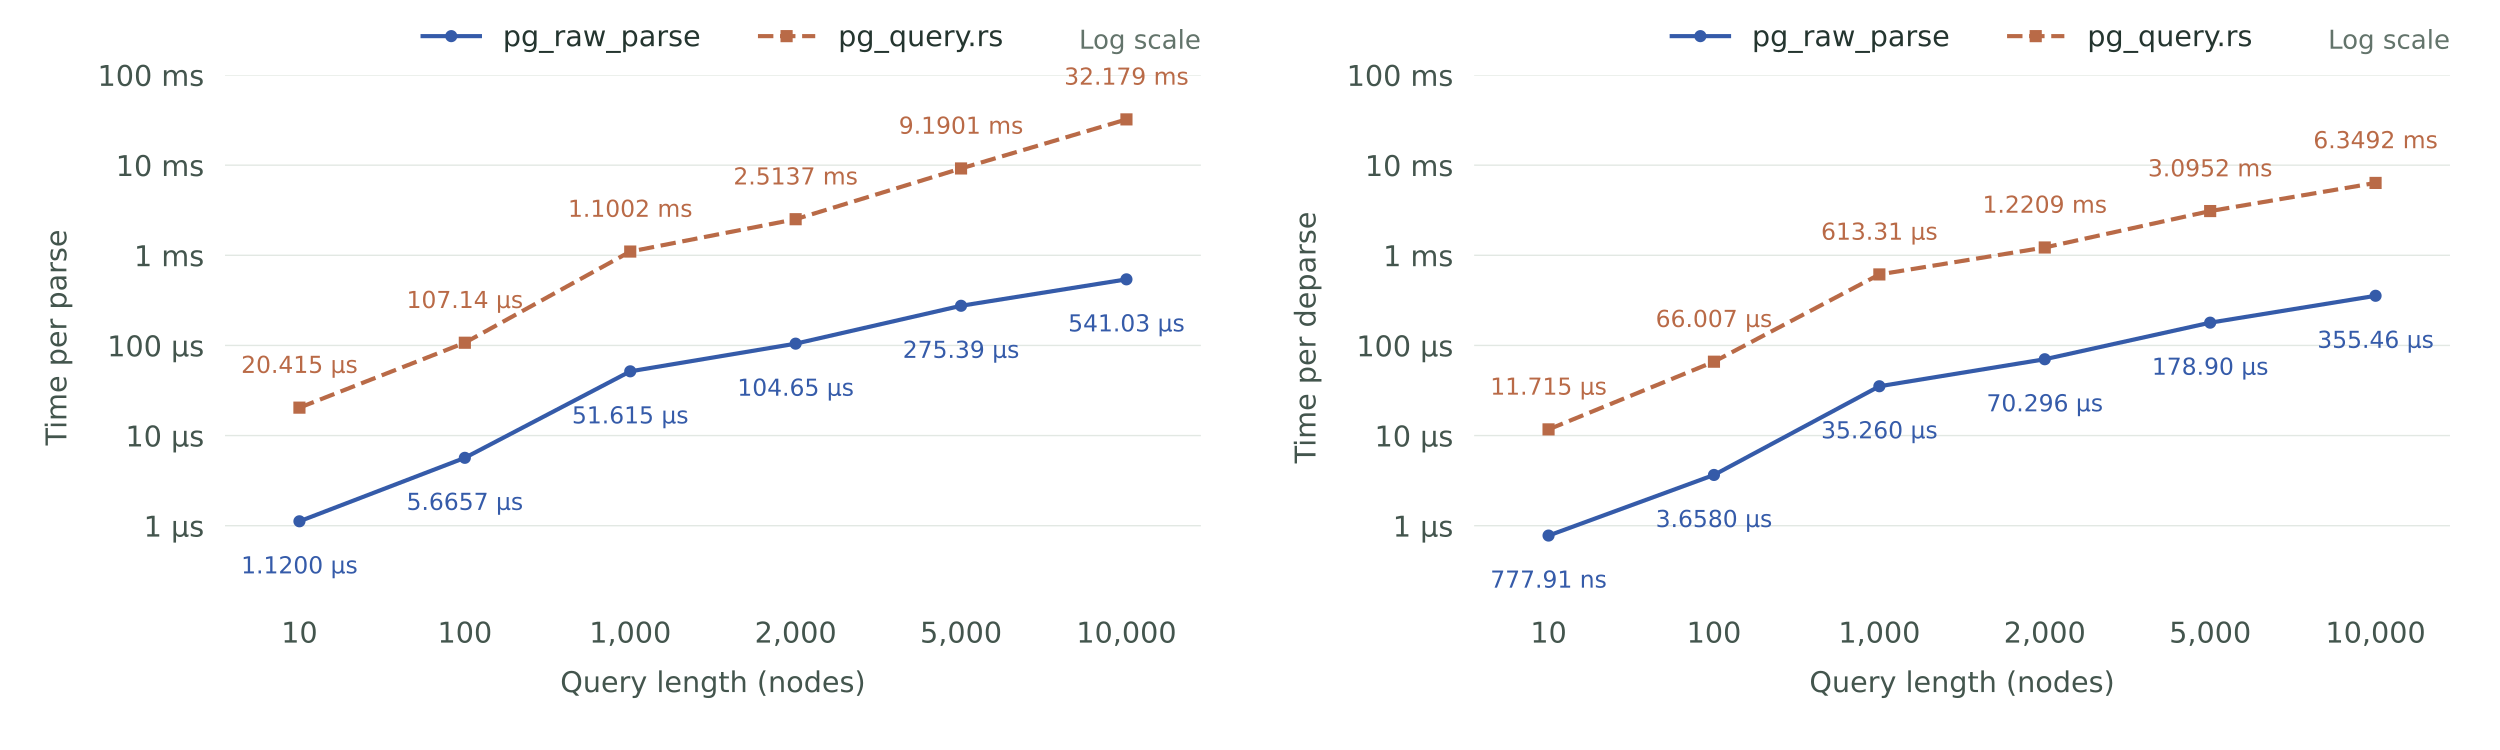
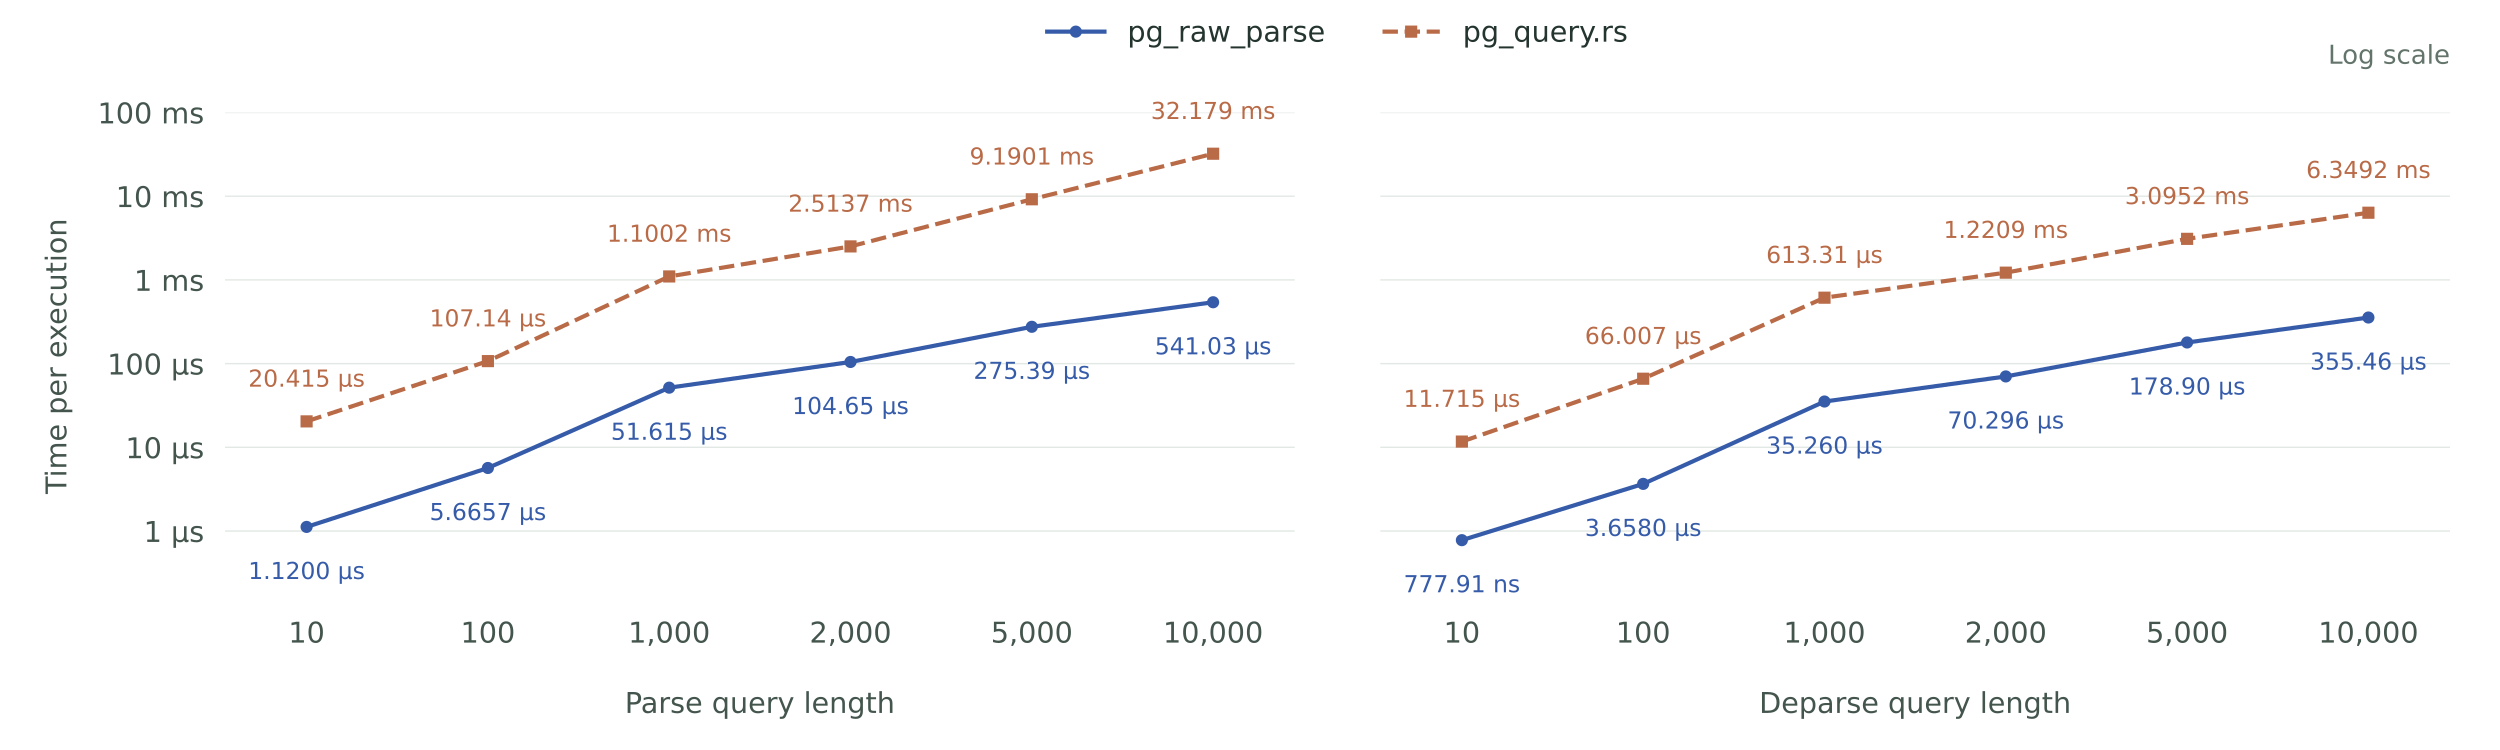
<svg xmlns="http://www.w3.org/2000/svg" xmlns:xlink="http://www.w3.org/1999/xlink" width="1440pt" height="432pt" viewBox="0 0 1440 432" version="1.1">
  <defs>
    <style type="text/css">*{stroke-linejoin: round; stroke-linecap: butt}</style>
  </defs>
  <g id="figure_1">
    <g id="patch_1">
      <path d="M 0 432  L 1440 432  L 1440 0  L 0 0  z " style="fill: #ffffff" />
    </g>
    <g id="axes_1">
      <g id="patch_2">
-         <path d="M 129.6 345.6  L 691.705 345.6  L 691.705 43.2  L 129.6 43.2  z " style="fill: #ffffff" />
+         <path d="M 129.6 345.6  L 745.754 345.6  L 745.754 64.8  L 129.6 64.8  z " style="fill: #ffffff" />
      </g>
      <g id="matplotlib.axis_1">
        <g id="xtick_1">
          <g id="line2d_1" />
          <g id="text_1">
-             <text style="font-size: 16.5px; font-family: 'DejaVu Sans'; text-anchor: middle; fill: #43554d" x="172.472" y="370.136" transform="rotate(-0 172.4724 370.1361)">10</text>
+             <text style="font-size: 16.5px; font-family: 'DejaVu Sans'; text-anchor: middle; fill: #43554d" x="176.595" y="370.136" transform="rotate(-0 176.5948 370.1361)">10</text>
          </g>
        </g>
        <g id="xtick_2">
          <g id="line2d_2" />
          <g id="text_2">
-             <text style="font-size: 16.5px; font-family: 'DejaVu Sans'; text-anchor: middle; fill: #43554d" x="267.745" y="370.136" transform="rotate(-0 267.7445 370.1361)">100</text>
+             <text style="font-size: 16.5px; font-family: 'DejaVu Sans'; text-anchor: middle; fill: #43554d" x="281.028" y="370.136" transform="rotate(-0 281.0276 370.1361)">100</text>
          </g>
        </g>
        <g id="xtick_3">
          <g id="line2d_3" />
          <g id="text_3">
-             <text style="font-size: 16.5px; font-family: 'DejaVu Sans'; text-anchor: middle; fill: #43554d" x="363.017" y="370.136" transform="rotate(-0 363.0166 370.1361)">1,000</text>
+             <text style="font-size: 16.5px; font-family: 'DejaVu Sans'; text-anchor: middle; fill: #43554d" x="385.46" y="370.136" transform="rotate(-0 385.4605 370.1361)">1,000</text>
          </g>
        </g>
        <g id="xtick_4">
          <g id="line2d_4" />
          <g id="text_4">
-             <text style="font-size: 16.5px; font-family: 'DejaVu Sans'; text-anchor: middle; fill: #43554d" x="458.289" y="370.136" transform="rotate(-0 458.2887 370.1361)">2,000</text>
+             <text style="font-size: 16.5px; font-family: 'DejaVu Sans'; text-anchor: middle; fill: #43554d" x="489.893" y="370.136" transform="rotate(-0 489.8934 370.1361)">2,000</text>
          </g>
        </g>
        <g id="xtick_5">
          <g id="line2d_5" />
          <g id="text_5">
-             <text style="font-size: 16.5px; font-family: 'DejaVu Sans'; text-anchor: middle; fill: #43554d" x="553.561" y="370.136" transform="rotate(-0 553.5607 370.1361)">5,000</text>
+             <text style="font-size: 16.5px; font-family: 'DejaVu Sans'; text-anchor: middle; fill: #43554d" x="594.326" y="370.136" transform="rotate(-0 594.3262 370.1361)">5,000</text>
          </g>
        </g>
        <g id="xtick_6">
          <g id="line2d_6" />
          <g id="text_6">
-             <text style="font-size: 16.5px; font-family: 'DejaVu Sans'; text-anchor: middle; fill: #43554d" x="648.833" y="370.136" transform="rotate(-0 648.8328 370.1361)">10,000</text>
+             <text style="font-size: 16.5px; font-family: 'DejaVu Sans'; text-anchor: middle; fill: #43554d" x="698.759" y="370.136" transform="rotate(-0 698.7591 370.1361)">10,000</text>
          </g>
        </g>
        <g id="text_7">
-           <text style="font-size: 16.5px; font-family: 'DejaVu Sans'; text-anchor: middle; fill: #43554d" x="410.653" y="398.637" transform="rotate(-0 410.6526 398.6374)">Query length (nodes)</text>
+           <text style="font-size: 16.5px; font-family: 'DejaVu Sans'; text-anchor: middle; fill: #43554d" x="437.677" y="410.637" transform="rotate(-0 437.6769 410.6374)">Parse query length</text>
        </g>
      </g>
      <g id="matplotlib.axis_2">
        <g id="ytick_1">
          <g id="line2d_7">
-             <path d="M 129.6 302.819  L 691.705 302.819  " clip-path="url(#p6062229d9b)" style="fill: none; stroke: #e2e8e3; stroke-width: 0.8; stroke-linecap: square" />
+             <path d="M 129.6 305.875  L 745.754 305.875  " clip-path="url(#p95281b0279)" style="fill: none; stroke: #e2e8e3; stroke-width: 0.8; stroke-linecap: square" />
          </g>
          <g id="line2d_8" />
          <g id="text_8">
-             <text style="font-size: 16.5px; font-family: 'DejaVu Sans'; text-anchor: end; fill: #43554d" x="117.6" y="309.088" transform="rotate(-0 117.6 309.0875)">1 µs</text>
+             <text style="font-size: 16.5px; font-family: 'DejaVu Sans'; text-anchor: end; fill: #43554d" x="117.6" y="312.143" transform="rotate(-0 117.6 312.1433)">1 µs</text>
          </g>
        </g>
        <g id="ytick_2">
          <g id="line2d_9">
-             <path d="M 129.6 250.896  L 691.705 250.896  " clip-path="url(#p6062229d9b)" style="fill: none; stroke: #e2e8e3; stroke-width: 0.8; stroke-linecap: square" />
+             <path d="M 129.6 257.66  L 745.754 257.66  " clip-path="url(#p95281b0279)" style="fill: none; stroke: #e2e8e3; stroke-width: 0.8; stroke-linecap: square" />
          </g>
          <g id="line2d_10" />
          <g id="text_9">
-             <text style="font-size: 16.5px; font-family: 'DejaVu Sans'; text-anchor: end; fill: #43554d" x="117.6" y="257.164" transform="rotate(-0 117.6 257.1636)">10 µs</text>
+             <text style="font-size: 16.5px; font-family: 'DejaVu Sans'; text-anchor: end; fill: #43554d" x="117.6" y="263.928" transform="rotate(-0 117.6 263.9282)">10 µs</text>
          </g>
        </g>
        <g id="ytick_3">
          <g id="line2d_11">
-             <path d="M 129.6 198.972  L 691.705 198.972  " clip-path="url(#p6062229d9b)" style="fill: none; stroke: #e2e8e3; stroke-width: 0.8; stroke-linecap: square" />
+             <path d="M 129.6 209.445  L 745.754 209.445  " clip-path="url(#p95281b0279)" style="fill: none; stroke: #e2e8e3; stroke-width: 0.8; stroke-linecap: square" />
          </g>
          <g id="line2d_12" />
          <g id="text_10">
-             <text style="font-size: 16.5px; font-family: 'DejaVu Sans'; text-anchor: end; fill: #43554d" x="117.6" y="205.24" transform="rotate(-0 117.6 205.2397)">100 µs</text>
+             <text style="font-size: 16.5px; font-family: 'DejaVu Sans'; text-anchor: end; fill: #43554d" x="117.6" y="215.713" transform="rotate(-0 117.6 215.7132)">100 µs</text>
          </g>
        </g>
        <g id="ytick_4">
          <g id="line2d_13">
-             <path d="M 129.6 147.048  L 691.705 147.048  " clip-path="url(#p6062229d9b)" style="fill: none; stroke: #e2e8e3; stroke-width: 0.8; stroke-linecap: square" />
+             <path d="M 129.6 161.23  L 745.754 161.23  " clip-path="url(#p95281b0279)" style="fill: none; stroke: #e2e8e3; stroke-width: 0.8; stroke-linecap: square" />
          </g>
          <g id="line2d_14" />
          <g id="text_11">
-             <text style="font-size: 16.5px; font-family: 'DejaVu Sans'; text-anchor: end; fill: #43554d" x="117.6" y="153.316" transform="rotate(-0 117.6 153.3158)">1 ms</text>
+             <text style="font-size: 16.5px; font-family: 'DejaVu Sans'; text-anchor: end; fill: #43554d" x="117.6" y="167.498" transform="rotate(-0 117.6 167.4981)">1 ms</text>
          </g>
        </g>
        <g id="ytick_5">
          <g id="line2d_15">
-             <path d="M 129.6 95.124  L 691.705 95.124  " clip-path="url(#p6062229d9b)" style="fill: none; stroke: #e2e8e3; stroke-width: 0.8; stroke-linecap: square" />
+             <path d="M 129.6 113.015  L 745.754 113.015  " clip-path="url(#p95281b0279)" style="fill: none; stroke: #e2e8e3; stroke-width: 0.8; stroke-linecap: square" />
          </g>
          <g id="line2d_16" />
          <g id="text_12">
-             <text style="font-size: 16.5px; font-family: 'DejaVu Sans'; text-anchor: end; fill: #43554d" x="117.6" y="101.392" transform="rotate(-0 117.6 101.392)">10 ms</text>
+             <text style="font-size: 16.5px; font-family: 'DejaVu Sans'; text-anchor: end; fill: #43554d" x="117.6" y="119.283" transform="rotate(-0 117.6 119.2831)">10 ms</text>
          </g>
        </g>
        <g id="ytick_6">
          <g id="line2d_17">
-             <path d="M 129.6 43.2  L 691.705 43.2  " clip-path="url(#p6062229d9b)" style="fill: none; stroke: #e2e8e3; stroke-width: 0.8; stroke-linecap: square" />
+             <path d="M 129.6 64.8  L 745.754 64.8  " clip-path="url(#p95281b0279)" style="fill: none; stroke: #e2e8e3; stroke-width: 0.8; stroke-linecap: square" />
          </g>
          <g id="line2d_18" />
          <g id="text_13">
-             <text style="font-size: 16.5px; font-family: 'DejaVu Sans'; text-anchor: end; fill: #43554d" x="117.6" y="49.468" transform="rotate(-0 117.6 49.46807)">100 ms</text>
+             <text style="font-size: 16.5px; font-family: 'DejaVu Sans'; text-anchor: end; fill: #43554d" x="117.6" y="71.068" transform="rotate(-0 117.6 71.06807)">100 ms</text>
          </g>
        </g>
        <g id="text_14">
-           <text style="font-size: 16.5px; font-family: 'DejaVu Sans'; text-anchor: middle; fill: #43554d" x="38.23" y="194.4" transform="rotate(-90 38.23035 194.4)">Time per parse</text>
+           <text style="font-size: 16.5px; font-family: 'DejaVu Sans'; text-anchor: middle; fill: #43554d" x="38.23" y="205.2" transform="rotate(-90 38.23035 205.2)">Time per execution</text>
        </g>
      </g>
      <g id="line2d_19">
-         <path d="M 172.472 300.264  L 267.745 263.708  L 363.017 213.885  L 458.289 197.947  L 553.561 176.128  L 648.833 160.9  " clip-path="url(#p6062229d9b)" style="fill: none; stroke: #355ba9; stroke-width: 2.4; stroke-linecap: square" />
+         <path d="M 176.595 303.502  L 281.028 269.557  L 385.46 223.294  L 489.893 208.493  L 594.326 188.233  L 698.759 174.093  " clip-path="url(#p95281b0279)" style="fill: none; stroke: #355ba9; stroke-width: 2.4; stroke-linecap: square" />
        <defs>
          <path id="m78da85d21b" d="M 0 3  C 0.796 3 1.559 2.684 2.121 2.121  C 2.684 1.559 3 0.796 3 0  C 3 -0.796 2.684 -1.559 2.121 -2.121  C 1.559 -2.684 0.796 -3 0 -3  C -0.796 -3 -1.559 -2.684 -2.121 -2.121  C -2.684 -1.559 -3 -0.796 -3 0  C -3 0.796 -2.684 1.559 -2.121 2.121  C -1.559 2.684 -0.796 3 0 3  z " style="stroke: #355ba9" />
        </defs>
-         <g clip-path="url(#p6062229d9b)">
-           <use xlink:href="#m78da85d21b" x="172.472" y="300.264" style="fill: #355ba9; stroke: #355ba9" />
-           <use xlink:href="#m78da85d21b" x="267.745" y="263.708" style="fill: #355ba9; stroke: #355ba9" />
-           <use xlink:href="#m78da85d21b" x="363.017" y="213.885" style="fill: #355ba9; stroke: #355ba9" />
-           <use xlink:href="#m78da85d21b" x="458.289" y="197.947" style="fill: #355ba9; stroke: #355ba9" />
-           <use xlink:href="#m78da85d21b" x="553.561" y="176.128" style="fill: #355ba9; stroke: #355ba9" />
-           <use xlink:href="#m78da85d21b" x="648.833" y="160.9" style="fill: #355ba9; stroke: #355ba9" />
+         <g clip-path="url(#p95281b0279)">
+           <use xlink:href="#m78da85d21b" x="176.595" y="303.502" style="fill: #355ba9; stroke: #355ba9" />
+           <use xlink:href="#m78da85d21b" x="281.028" y="269.557" style="fill: #355ba9; stroke: #355ba9" />
+           <use xlink:href="#m78da85d21b" x="385.46" y="223.294" style="fill: #355ba9; stroke: #355ba9" />
+           <use xlink:href="#m78da85d21b" x="489.893" y="208.493" style="fill: #355ba9; stroke: #355ba9" />
+           <use xlink:href="#m78da85d21b" x="594.326" y="188.233" style="fill: #355ba9; stroke: #355ba9" />
+           <use xlink:href="#m78da85d21b" x="698.759" y="174.093" style="fill: #355ba9; stroke: #355ba9" />
        </g>
      </g>
      <g id="line2d_20">
-         <path d="M 172.472 234.802  L 267.745 197.416  L 363.017 144.894  L 458.289 126.262  L 553.561 97.028  L 648.833 68.769  " clip-path="url(#p6062229d9b)" style="fill: none; stroke-dasharray: 8.88,3.84; stroke-dashoffset: 0; stroke: #b96a47; stroke-width: 2.4" />
+         <path d="M 176.595 242.716  L 281.028 208.001  L 385.46 159.231  L 489.893 141.929  L 594.326 114.784  L 698.759 88.542  " clip-path="url(#p95281b0279)" style="fill: none; stroke-dasharray: 8.88,3.84; stroke-dashoffset: 0; stroke: #b96a47; stroke-width: 2.4" />
        <defs>
          <path id="m46f9d707db" d="M -3 3  L 3 3  L 3 -3  L -3 -3  z " style="stroke: #b96a47; stroke-linejoin: miter" />
        </defs>
-         <g clip-path="url(#p6062229d9b)">
-           <use xlink:href="#m46f9d707db" x="172.472" y="234.802" style="fill: #b96a47; stroke: #b96a47; stroke-linejoin: miter" />
-           <use xlink:href="#m46f9d707db" x="267.745" y="197.416" style="fill: #b96a47; stroke: #b96a47; stroke-linejoin: miter" />
-           <use xlink:href="#m46f9d707db" x="363.017" y="144.894" style="fill: #b96a47; stroke: #b96a47; stroke-linejoin: miter" />
-           <use xlink:href="#m46f9d707db" x="458.289" y="126.262" style="fill: #b96a47; stroke: #b96a47; stroke-linejoin: miter" />
-           <use xlink:href="#m46f9d707db" x="553.561" y="97.028" style="fill: #b96a47; stroke: #b96a47; stroke-linejoin: miter" />
-           <use xlink:href="#m46f9d707db" x="648.833" y="68.769" style="fill: #b96a47; stroke: #b96a47; stroke-linejoin: miter" />
+         <g clip-path="url(#p95281b0279)">
+           <use xlink:href="#m46f9d707db" x="176.595" y="242.716" style="fill: #b96a47; stroke: #b96a47; stroke-linejoin: miter" />
+           <use xlink:href="#m46f9d707db" x="281.028" y="208.001" style="fill: #b96a47; stroke: #b96a47; stroke-linejoin: miter" />
+           <use xlink:href="#m46f9d707db" x="385.46" y="159.231" style="fill: #b96a47; stroke: #b96a47; stroke-linejoin: miter" />
+           <use xlink:href="#m46f9d707db" x="489.893" y="141.929" style="fill: #b96a47; stroke: #b96a47; stroke-linejoin: miter" />
+           <use xlink:href="#m46f9d707db" x="594.326" y="114.784" style="fill: #b96a47; stroke: #b96a47; stroke-linejoin: miter" />
+           <use xlink:href="#m46f9d707db" x="698.759" y="88.542" style="fill: #b96a47; stroke: #b96a47; stroke-linejoin: miter" />
        </g>
      </g>
      <g id="text_15">
-         <text style="font-size: 13.5px; font-family: 'DejaVu Sans'; text-anchor: middle; fill: #355ba9" x="172.472" y="330.264" transform="rotate(-0 172.4724 330.2639)">1.1200 µs</text>
+         <text style="font-size: 13.5px; font-family: 'DejaVu Sans'; text-anchor: middle; fill: #355ba9" x="176.595" y="333.502" transform="rotate(-0 176.5948 333.5022)">1.1200 µs</text>
      </g>
      <g id="text_16">
-         <text style="font-size: 13.5px; font-family: 'DejaVu Sans'; text-anchor: middle; fill: #355ba9" x="267.745" y="293.708" transform="rotate(-0 267.7445 293.7076)">5.6657 µs</text>
+         <text style="font-size: 13.5px; font-family: 'DejaVu Sans'; text-anchor: middle; fill: #355ba9" x="281.028" y="299.557" transform="rotate(-0 281.0276 299.5571)">5.6657 µs</text>
      </g>
      <g id="text_17">
-         <text style="font-size: 13.5px; font-family: 'DejaVu Sans'; text-anchor: middle; fill: #355ba9" x="363.017" y="243.885" transform="rotate(-0 363.0166 243.8855)">51.615 µs</text>
+         <text style="font-size: 13.5px; font-family: 'DejaVu Sans'; text-anchor: middle; fill: #355ba9" x="385.46" y="253.294" transform="rotate(-0 385.4605 253.2936)">51.615 µs</text>
      </g>
      <g id="text_18">
-         <text style="font-size: 13.5px; font-family: 'DejaVu Sans'; text-anchor: middle; fill: #355ba9" x="458.289" y="227.947" transform="rotate(-0 458.2887 227.9467)">104.65 µs</text>
+         <text style="font-size: 13.5px; font-family: 'DejaVu Sans'; text-anchor: middle; fill: #355ba9" x="489.893" y="238.493" transform="rotate(-0 489.8934 238.4934)">104.65 µs</text>
      </g>
      <g id="text_19">
-         <text style="font-size: 13.5px; font-family: 'DejaVu Sans'; text-anchor: middle; fill: #355ba9" x="553.561" y="206.128" transform="rotate(-0 553.5607 206.1279)">275.39 µs</text>
+         <text style="font-size: 13.5px; font-family: 'DejaVu Sans'; text-anchor: middle; fill: #355ba9" x="594.326" y="218.233" transform="rotate(-0 594.3262 218.233)">275.39 µs</text>
      </g>
      <g id="text_20">
-         <text style="font-size: 13.5px; font-family: 'DejaVu Sans'; text-anchor: middle; fill: #355ba9" x="648.833" y="190.9" transform="rotate(-0 648.8328 190.9)">541.03 µs</text>
+         <text style="font-size: 13.5px; font-family: 'DejaVu Sans'; text-anchor: middle; fill: #355ba9" x="698.759" y="204.093" transform="rotate(-0 698.7591 204.0928)">541.03 µs</text>
      </g>
      <g id="text_21">
-         <text style="font-size: 13.5px; font-family: 'DejaVu Sans'; text-anchor: middle; fill: #b96a47" x="172.472" y="214.802" transform="rotate(-0 172.4724 214.8018)">20.415 µs</text>
+         <text style="font-size: 13.5px; font-family: 'DejaVu Sans'; text-anchor: middle; fill: #b96a47" x="176.595" y="222.716" transform="rotate(-0 176.5948 222.7159)">20.415 µs</text>
      </g>
      <g id="text_22">
-         <text style="font-size: 13.5px; font-family: 'DejaVu Sans'; text-anchor: middle; fill: #b96a47" x="267.745" y="177.416" transform="rotate(-0 267.7445 177.4165)">107.14 µs</text>
+         <text style="font-size: 13.5px; font-family: 'DejaVu Sans'; text-anchor: middle; fill: #b96a47" x="281.028" y="188.001" transform="rotate(-0 281.0276 188.001)">107.14 µs</text>
      </g>
      <g id="text_23">
-         <text style="font-size: 13.5px; font-family: 'DejaVu Sans'; text-anchor: middle; fill: #b96a47" x="363.017" y="124.894" transform="rotate(-0 363.0166 124.8944)">1.1002 ms</text>
+         <text style="font-size: 13.5px; font-family: 'DejaVu Sans'; text-anchor: middle; fill: #b96a47" x="385.46" y="139.231" transform="rotate(-0 385.4605 139.2305)">1.1002 ms</text>
      </g>
      <g id="text_24">
-         <text style="font-size: 13.5px; font-family: 'DejaVu Sans'; text-anchor: middle; fill: #b96a47" x="458.289" y="106.262" transform="rotate(-0 458.2887 106.2619)">2.5137 ms</text>
+         <text style="font-size: 13.5px; font-family: 'DejaVu Sans'; text-anchor: middle; fill: #b96a47" x="489.893" y="121.929" transform="rotate(-0 489.8934 121.929)">2.5137 ms</text>
      </g>
      <g id="text_25">
-         <text style="font-size: 13.5px; font-family: 'DejaVu Sans'; text-anchor: middle; fill: #b96a47" x="553.561" y="77.028" transform="rotate(-0 553.5607 77.02845)">9.1901 ms</text>
+         <text style="font-size: 13.5px; font-family: 'DejaVu Sans'; text-anchor: middle; fill: #b96a47" x="594.326" y="94.784" transform="rotate(-0 594.3262 94.78356)">9.1901 ms</text>
      </g>
      <g id="text_26">
-         <text style="font-size: 13.5px; font-family: 'DejaVu Sans'; text-anchor: middle; fill: #b96a47" x="648.833" y="48.769" transform="rotate(-0 648.8328 48.76875)">32.179 ms</text>
-       </g>
-       <g id="text_27">
-         <text style="font-size: 15px; font-family: 'DejaVu Sans'; text-anchor: end; fill: #63746b" x="691.705" y="28.08" transform="rotate(-0 691.7053 28.08)">Log scale</text>
-       </g>
-       <g id="legend_1">
-         <g id="line2d_21">
-           <path d="M 243.423 20.813  L 259.923 20.813  L 276.423 20.813  " style="fill: none; stroke: #355ba9; stroke-width: 2.4; stroke-linecap: square" />
-           <g>
-             <use xlink:href="#m78da85d21b" x="259.923" y="20.813" style="fill: #355ba9; stroke: #355ba9" />
-           </g>
-         </g>
-         <g id="text_28">
-           <text style="font-size: 16.5px; font-family: 'DejaVu Sans'; text-anchor: start; fill: #24352f" x="289.623" y="26.588" transform="rotate(-0 289.6226 26.58813)">pg_raw_parse</text>
-         </g>
-         <g id="line2d_22">
-           <path d="M 436.578 20.813  L 453.078 20.813  L 469.578 20.813  " style="fill: none; stroke-dasharray: 8.88,3.84; stroke-dashoffset: 0; stroke: #b96a47; stroke-width: 2.4" />
-           <g>
-             <use xlink:href="#m46f9d707db" x="453.078" y="20.813" style="fill: #b96a47; stroke: #b96a47; stroke-linejoin: miter" />
-           </g>
-         </g>
-         <g id="text_29">
-           <text style="font-size: 16.5px; font-family: 'DejaVu Sans'; text-anchor: start; fill: #24352f" x="482.778" y="26.588" transform="rotate(-0 482.7783 26.58813)">pg_query.rs</text>
-         </g>
+         <text style="font-size: 13.5px; font-family: 'DejaVu Sans'; text-anchor: middle; fill: #b96a47" x="698.759" y="68.542" transform="rotate(-0 698.7591 68.54241)">32.179 ms</text>
      </g>
    </g>
    <g id="axes_2">
      <g id="patch_3">
-         <path d="M 849.095 345.6  L 1411.2 345.6  L 1411.2 43.2  L 849.095 43.2  z " style="fill: #ffffff" />
+         <path d="M 795.046 345.6  L 1411.2 345.6  L 1411.2 64.8  L 795.046 64.8  z " style="fill: #ffffff" />
      </g>
      <g id="matplotlib.axis_3">
        <g id="xtick_7">
+           <g id="line2d_21" />
+           <g id="text_27">
+             <text style="font-size: 16.5px; font-family: 'DejaVu Sans'; text-anchor: middle; fill: #43554d" x="842.041" y="370.136" transform="rotate(-0 842.0409 370.1361)">10</text>
+           </g>
+         </g>
+         <g id="xtick_8">
+           <g id="line2d_22" />
+           <g id="text_28">
+             <text style="font-size: 16.5px; font-family: 'DejaVu Sans'; text-anchor: middle; fill: #43554d" x="946.474" y="370.136" transform="rotate(-0 946.4738 370.1361)">100</text>
+           </g>
+         </g>
+         <g id="xtick_9">
          <g id="line2d_23" />
+           <g id="text_29">
+             <text style="font-size: 16.5px; font-family: 'DejaVu Sans'; text-anchor: middle; fill: #43554d" x="1050.907" y="370.136" transform="rotate(-0 1050.907 370.1361)">1,000</text>
+           </g>
+         </g>
+         <g id="xtick_10">
+           <g id="line2d_24" />
          <g id="text_30">
-             <text style="font-size: 16.5px; font-family: 'DejaVu Sans'; text-anchor: middle; fill: #43554d" x="891.967" y="370.136" transform="rotate(-0 891.9672 370.1361)">10</text>
-           </g>
-         </g>
-         <g id="xtick_8">
-           <g id="line2d_24" />
+             <text style="font-size: 16.5px; font-family: 'DejaVu Sans'; text-anchor: middle; fill: #43554d" x="1155.34" y="370.136" transform="rotate(-0 1155.34 370.1361)">2,000</text>
+           </g>
+         </g>
+         <g id="xtick_11">
+           <g id="line2d_25" />
          <g id="text_31">
-             <text style="font-size: 16.5px; font-family: 'DejaVu Sans'; text-anchor: middle; fill: #43554d" x="987.239" y="370.136" transform="rotate(-0 987.2393 370.1361)">100</text>
-           </g>
-         </g>
-         <g id="xtick_9">
-           <g id="line2d_25" />
+             <text style="font-size: 16.5px; font-family: 'DejaVu Sans'; text-anchor: middle; fill: #43554d" x="1259.772" y="370.136" transform="rotate(-0 1259.772 370.1361)">5,000</text>
+           </g>
+         </g>
+         <g id="xtick_12">
+           <g id="line2d_26" />
          <g id="text_32">
-             <text style="font-size: 16.5px; font-family: 'DejaVu Sans'; text-anchor: middle; fill: #43554d" x="1082.511" y="370.136" transform="rotate(-0 1082.511 370.1361)">1,000</text>
-           </g>
-         </g>
-         <g id="xtick_10">
-           <g id="line2d_26" />
-           <g id="text_33">
-             <text style="font-size: 16.5px; font-family: 'DejaVu Sans'; text-anchor: middle; fill: #43554d" x="1177.783" y="370.136" transform="rotate(-0 1177.783 370.1361)">2,000</text>
-           </g>
-         </g>
-         <g id="xtick_11">
-           <g id="line2d_27" />
-           <g id="text_34">
-             <text style="font-size: 16.5px; font-family: 'DejaVu Sans'; text-anchor: middle; fill: #43554d" x="1273.055" y="370.136" transform="rotate(-0 1273.055 370.1361)">5,000</text>
-           </g>
-         </g>
-         <g id="xtick_12">
-           <g id="line2d_28" />
-           <g id="text_35">
-             <text style="font-size: 16.5px; font-family: 'DejaVu Sans'; text-anchor: middle; fill: #43554d" x="1368.328" y="370.136" transform="rotate(-0 1368.328 370.1361)">10,000</text>
-           </g>
-         </g>
-         <g id="text_36">
-           <text style="font-size: 16.5px; font-family: 'DejaVu Sans'; text-anchor: middle; fill: #43554d" x="1130.147" y="398.637" transform="rotate(-0 1130.147 398.6374)">Query length (nodes)</text>
+             <text style="font-size: 16.5px; font-family: 'DejaVu Sans'; text-anchor: middle; fill: #43554d" x="1364.205" y="370.136" transform="rotate(-0 1364.205 370.1361)">10,000</text>
+           </g>
+         </g>
+         <g id="text_33">
+           <text style="font-size: 16.5px; font-family: 'DejaVu Sans'; text-anchor: middle; fill: #43554d" x="1103.123" y="410.637" transform="rotate(-0 1103.123 410.6374)">Deparse query length</text>
        </g>
      </g>
      <g id="matplotlib.axis_4">
        <g id="ytick_7">
+           <g id="line2d_27">
+             <path d="M 795.046 305.875  L 1411.2 305.875  " clip-path="url(#pee4d7c4237)" style="fill: none; stroke: #e2e8e3; stroke-width: 0.8; stroke-linecap: square" />
+           </g>
+           <g id="line2d_28" />
+         </g>
+         <g id="ytick_8">
          <g id="line2d_29">
-             <path d="M 849.095 302.819  L 1411.2 302.819  " clip-path="url(#p8309b48d9e)" style="fill: none; stroke: #e2e8e3; stroke-width: 0.8; stroke-linecap: square" />
+             <path d="M 795.046 257.66  L 1411.2 257.66  " clip-path="url(#pee4d7c4237)" style="fill: none; stroke: #e2e8e3; stroke-width: 0.8; stroke-linecap: square" />
          </g>
          <g id="line2d_30" />
-           <g id="text_37">
-             <text style="font-size: 16.5px; font-family: 'DejaVu Sans'; text-anchor: end; fill: #43554d" x="837.095" y="309.088" transform="rotate(-0 837.0947 309.0875)">1 µs</text>
-           </g>
-         </g>
-         <g id="ytick_8">
+         </g>
+         <g id="ytick_9">
          <g id="line2d_31">
-             <path d="M 849.095 250.896  L 1411.2 250.896  " clip-path="url(#p8309b48d9e)" style="fill: none; stroke: #e2e8e3; stroke-width: 0.8; stroke-linecap: square" />
+             <path d="M 795.046 209.445  L 1411.2 209.445  " clip-path="url(#pee4d7c4237)" style="fill: none; stroke: #e2e8e3; stroke-width: 0.8; stroke-linecap: square" />
          </g>
          <g id="line2d_32" />
-           <g id="text_38">
-             <text style="font-size: 16.5px; font-family: 'DejaVu Sans'; text-anchor: end; fill: #43554d" x="837.095" y="257.164" transform="rotate(-0 837.0947 257.1636)">10 µs</text>
-           </g>
-         </g>
-         <g id="ytick_9">
+         </g>
+         <g id="ytick_10">
          <g id="line2d_33">
-             <path d="M 849.095 198.972  L 1411.2 198.972  " clip-path="url(#p8309b48d9e)" style="fill: none; stroke: #e2e8e3; stroke-width: 0.8; stroke-linecap: square" />
+             <path d="M 795.046 161.23  L 1411.2 161.23  " clip-path="url(#pee4d7c4237)" style="fill: none; stroke: #e2e8e3; stroke-width: 0.8; stroke-linecap: square" />
          </g>
          <g id="line2d_34" />
-           <g id="text_39">
-             <text style="font-size: 16.5px; font-family: 'DejaVu Sans'; text-anchor: end; fill: #43554d" x="837.095" y="205.24" transform="rotate(-0 837.0947 205.2397)">100 µs</text>
-           </g>
-         </g>
-         <g id="ytick_10">
+         </g>
+         <g id="ytick_11">
          <g id="line2d_35">
-             <path d="M 849.095 147.048  L 1411.2 147.048  " clip-path="url(#p8309b48d9e)" style="fill: none; stroke: #e2e8e3; stroke-width: 0.8; stroke-linecap: square" />
+             <path d="M 795.046 113.015  L 1411.2 113.015  " clip-path="url(#pee4d7c4237)" style="fill: none; stroke: #e2e8e3; stroke-width: 0.8; stroke-linecap: square" />
          </g>
          <g id="line2d_36" />
-           <g id="text_40">
-             <text style="font-size: 16.5px; font-family: 'DejaVu Sans'; text-anchor: end; fill: #43554d" x="837.095" y="153.316" transform="rotate(-0 837.0947 153.3158)">1 ms</text>
-           </g>
-         </g>
-         <g id="ytick_11">
+         </g>
+         <g id="ytick_12">
          <g id="line2d_37">
-             <path d="M 849.095 95.124  L 1411.2 95.124  " clip-path="url(#p8309b48d9e)" style="fill: none; stroke: #e2e8e3; stroke-width: 0.8; stroke-linecap: square" />
+             <path d="M 795.046 64.8  L 1411.2 64.8  " clip-path="url(#pee4d7c4237)" style="fill: none; stroke: #e2e8e3; stroke-width: 0.8; stroke-linecap: square" />
          </g>
          <g id="line2d_38" />
-           <g id="text_41">
-             <text style="font-size: 16.5px; font-family: 'DejaVu Sans'; text-anchor: end; fill: #43554d" x="837.095" y="101.392" transform="rotate(-0 837.0947 101.392)">10 ms</text>
-           </g>
-         </g>
-         <g id="ytick_12">
-           <g id="line2d_39">
-             <path d="M 849.095 43.2  L 1411.2 43.2  " clip-path="url(#p8309b48d9e)" style="fill: none; stroke: #e2e8e3; stroke-width: 0.8; stroke-linecap: square" />
-           </g>
-           <g id="line2d_40" />
-           <g id="text_42">
-             <text style="font-size: 16.5px; font-family: 'DejaVu Sans'; text-anchor: end; fill: #43554d" x="837.095" y="49.468" transform="rotate(-0 837.0947 49.46807)">100 ms</text>
-           </g>
-         </g>
-         <g id="text_43">
-           <text style="font-size: 16.5px; font-family: 'DejaVu Sans'; text-anchor: middle; fill: #43554d" x="757.725" y="194.4" transform="rotate(-90 757.7251 194.4)">Time per deparse</text>
-         </g>
-       </g>
+         </g>
+       </g>
+       <g id="line2d_39">
+         <path d="M 842.041 311.134  L 946.474 278.718  L 1050.907 231.273  L 1155.34 216.825  L 1259.772 197.266  L 1364.205 182.889  " clip-path="url(#pee4d7c4237)" style="fill: none; stroke: #355ba9; stroke-width: 2.4; stroke-linecap: square" />
+         <g clip-path="url(#pee4d7c4237)">
+           <use xlink:href="#m78da85d21b" x="842.041" y="311.134" style="fill: #355ba9; stroke: #355ba9" />
+           <use xlink:href="#m78da85d21b" x="946.474" y="278.718" style="fill: #355ba9; stroke: #355ba9" />
+           <use xlink:href="#m78da85d21b" x="1050.907" y="231.273" style="fill: #355ba9; stroke: #355ba9" />
+           <use xlink:href="#m78da85d21b" x="1155.34" y="216.825" style="fill: #355ba9; stroke: #355ba9" />
+           <use xlink:href="#m78da85d21b" x="1259.772" y="197.266" style="fill: #355ba9; stroke: #355ba9" />
+           <use xlink:href="#m78da85d21b" x="1364.205" y="182.889" style="fill: #355ba9; stroke: #355ba9" />
+         </g>
+       </g>
+       <g id="line2d_40">
+         <path d="M 842.041 254.346  L 946.474 218.144  L 1050.907 171.467  L 1155.34 157.051  L 1259.772 137.572  L 1364.205 122.527  " clip-path="url(#pee4d7c4237)" style="fill: none; stroke-dasharray: 8.88,3.84; stroke-dashoffset: 0; stroke: #b96a47; stroke-width: 2.4" />
+         <g clip-path="url(#pee4d7c4237)">
+           <use xlink:href="#m46f9d707db" x="842.041" y="254.346" style="fill: #b96a47; stroke: #b96a47; stroke-linejoin: miter" />
+           <use xlink:href="#m46f9d707db" x="946.474" y="218.144" style="fill: #b96a47; stroke: #b96a47; stroke-linejoin: miter" />
+           <use xlink:href="#m46f9d707db" x="1050.907" y="171.467" style="fill: #b96a47; stroke: #b96a47; stroke-linejoin: miter" />
+           <use xlink:href="#m46f9d707db" x="1155.34" y="157.051" style="fill: #b96a47; stroke: #b96a47; stroke-linejoin: miter" />
+           <use xlink:href="#m46f9d707db" x="1259.772" y="137.572" style="fill: #b96a47; stroke: #b96a47; stroke-linejoin: miter" />
+           <use xlink:href="#m46f9d707db" x="1364.205" y="122.527" style="fill: #b96a47; stroke: #b96a47; stroke-linejoin: miter" />
+         </g>
+       </g>
+       <g id="text_34">
+         <text style="font-size: 13.5px; font-family: 'DejaVu Sans'; text-anchor: middle; fill: #355ba9" x="842.041" y="341.134" transform="rotate(-0 842.0409 341.1341)">777.91 ns</text>
+       </g>
+       <g id="text_35">
+         <text style="font-size: 13.5px; font-family: 'DejaVu Sans'; text-anchor: middle; fill: #355ba9" x="946.474" y="308.718" transform="rotate(-0 946.4738 308.7184)">3.6580 µs</text>
+       </g>
+       <g id="text_36">
+         <text style="font-size: 13.5px; font-family: 'DejaVu Sans'; text-anchor: middle; fill: #355ba9" x="1050.907" y="261.273" transform="rotate(-0 1050.907 261.2729)">35.260 µs</text>
+       </g>
+       <g id="text_37">
+         <text style="font-size: 13.5px; font-family: 'DejaVu Sans'; text-anchor: middle; fill: #355ba9" x="1155.34" y="246.825" transform="rotate(-0 1155.34 246.8254)">70.296 µs</text>
+       </g>
+       <g id="text_38">
+         <text style="font-size: 13.5px; font-family: 'DejaVu Sans'; text-anchor: middle; fill: #355ba9" x="1259.772" y="227.266" transform="rotate(-0 1259.772 227.2655)">178.90 µs</text>
+       </g>
+       <g id="text_39">
+         <text style="font-size: 13.5px; font-family: 'DejaVu Sans'; text-anchor: middle; fill: #355ba9" x="1364.205" y="212.889" transform="rotate(-0 1364.205 212.8887)">355.46 µs</text>
+       </g>
+       <g id="text_40">
+         <text style="font-size: 13.5px; font-family: 'DejaVu Sans'; text-anchor: middle; fill: #b96a47" x="842.041" y="234.346" transform="rotate(-0 842.0409 234.3458)">11.715 µs</text>
+       </g>
+       <g id="text_41">
+         <text style="font-size: 13.5px; font-family: 'DejaVu Sans'; text-anchor: middle; fill: #b96a47" x="946.474" y="198.144" transform="rotate(-0 946.4738 198.1436)">66.007 µs</text>
+       </g>
+       <g id="text_42">
+         <text style="font-size: 13.5px; font-family: 'DejaVu Sans'; text-anchor: middle; fill: #b96a47" x="1050.907" y="151.467" transform="rotate(-0 1050.907 151.4671)">613.31 µs</text>
+       </g>
+       <g id="text_43">
+         <text style="font-size: 13.5px; font-family: 'DejaVu Sans'; text-anchor: middle; fill: #b96a47" x="1155.34" y="137.051" transform="rotate(-0 1155.34 137.0508)">1.2209 ms</text>
+       </g>
+       <g id="text_44">
+         <text style="font-size: 13.5px; font-family: 'DejaVu Sans'; text-anchor: middle; fill: #b96a47" x="1259.772" y="117.572" transform="rotate(-0 1259.772 117.5715)">3.0952 ms</text>
+       </g>
+       <g id="text_45">
+         <text style="font-size: 13.5px; font-family: 'DejaVu Sans'; text-anchor: middle; fill: #b96a47" x="1364.205" y="102.527" transform="rotate(-0 1364.205 102.527)">6.3492 ms</text>
+       </g>
+       <g id="text_46">
+         <text style="font-size: 15px; font-family: 'DejaVu Sans'; text-anchor: end; fill: #63746b" x="1411.2" y="36.72" transform="rotate(-0 1411.2 36.72)">Log scale</text>
+       </g>
+     </g>
+     <g id="legend_1">
      <g id="line2d_41">
-         <path d="M 891.967 308.483  L 987.239 273.574  L 1082.511 222.479  L 1177.783 206.92  L 1273.055 185.855  L 1368.328 170.372  " clip-path="url(#p8309b48d9e)" style="fill: none; stroke: #355ba9; stroke-width: 2.4; stroke-linecap: square" />
-         <g clip-path="url(#p8309b48d9e)">
-           <use xlink:href="#m78da85d21b" x="891.967" y="308.483" style="fill: #355ba9; stroke: #355ba9" />
-           <use xlink:href="#m78da85d21b" x="987.239" y="273.574" style="fill: #355ba9; stroke: #355ba9" />
-           <use xlink:href="#m78da85d21b" x="1082.511" y="222.479" style="fill: #355ba9; stroke: #355ba9" />
-           <use xlink:href="#m78da85d21b" x="1177.783" y="206.92" style="fill: #355ba9; stroke: #355ba9" />
-           <use xlink:href="#m78da85d21b" x="1273.055" y="185.855" style="fill: #355ba9; stroke: #355ba9" />
-           <use xlink:href="#m78da85d21b" x="1368.328" y="170.372" style="fill: #355ba9; stroke: #355ba9" />
-         </g>
+         <path d="M 603.17 18.221  L 619.67 18.221  L 636.17 18.221  " style="fill: none; stroke: #355ba9; stroke-width: 2.4; stroke-linecap: square" />
+         <g>
+           <use xlink:href="#m78da85d21b" x="619.67" y="18.221" style="fill: #355ba9; stroke: #355ba9" />
+         </g>
+       </g>
+       <g id="text_47">
+         <text style="font-size: 16.5px; font-family: 'DejaVu Sans'; text-anchor: start; fill: #24352f" x="649.37" y="23.996" transform="rotate(-0 649.3699 23.99613)">pg_raw_parse</text>
      </g>
      <g id="line2d_42">
-         <path d="M 891.967 247.326  L 987.239 208.339  L 1082.511 158.072  L 1177.783 142.547  L 1273.055 121.569  L 1368.328 105.367  " clip-path="url(#p8309b48d9e)" style="fill: none; stroke-dasharray: 8.88,3.84; stroke-dashoffset: 0; stroke: #b96a47; stroke-width: 2.4" />
-         <g clip-path="url(#p8309b48d9e)">
-           <use xlink:href="#m46f9d707db" x="891.967" y="247.326" style="fill: #b96a47; stroke: #b96a47; stroke-linejoin: miter" />
-           <use xlink:href="#m46f9d707db" x="987.239" y="208.339" style="fill: #b96a47; stroke: #b96a47; stroke-linejoin: miter" />
-           <use xlink:href="#m46f9d707db" x="1082.511" y="158.072" style="fill: #b96a47; stroke: #b96a47; stroke-linejoin: miter" />
-           <use xlink:href="#m46f9d707db" x="1177.783" y="142.547" style="fill: #b96a47; stroke: #b96a47; stroke-linejoin: miter" />
-           <use xlink:href="#m46f9d707db" x="1273.055" y="121.569" style="fill: #b96a47; stroke: #b96a47; stroke-linejoin: miter" />
-           <use xlink:href="#m46f9d707db" x="1368.328" y="105.367" style="fill: #b96a47; stroke: #b96a47; stroke-linejoin: miter" />
-         </g>
-       </g>
-       <g id="text_44">
-         <text style="font-size: 13.5px; font-family: 'DejaVu Sans'; text-anchor: middle; fill: #355ba9" x="891.967" y="338.483" transform="rotate(-0 891.9672 338.4828)">777.91 ns</text>
-       </g>
-       <g id="text_45">
-         <text style="font-size: 13.5px; font-family: 'DejaVu Sans'; text-anchor: middle; fill: #355ba9" x="987.239" y="303.574" transform="rotate(-0 987.2393 303.5736)">3.6580 µs</text>
-       </g>
-       <g id="text_46">
-         <text style="font-size: 13.5px; font-family: 'DejaVu Sans'; text-anchor: middle; fill: #355ba9" x="1082.511" y="252.479" transform="rotate(-0 1082.511 252.4785)">35.260 µs</text>
-       </g>
-       <g id="text_47">
-         <text style="font-size: 13.5px; font-family: 'DejaVu Sans'; text-anchor: middle; fill: #355ba9" x="1177.783" y="236.92" transform="rotate(-0 1177.783 236.9196)">70.296 µs</text>
+         <path d="M 796.326 18.221  L 812.826 18.221  L 829.326 18.221  " style="fill: none; stroke-dasharray: 8.88,3.84; stroke-dashoffset: 0; stroke: #b96a47; stroke-width: 2.4" />
+         <g>
+           <use xlink:href="#m46f9d707db" x="812.826" y="18.221" style="fill: #b96a47; stroke: #b96a47; stroke-linejoin: miter" />
+         </g>
      </g>
      <g id="text_48">
-         <text style="font-size: 13.5px; font-family: 'DejaVu Sans'; text-anchor: middle; fill: #355ba9" x="1273.055" y="215.855" transform="rotate(-0 1273.055 215.8552)">178.90 µs</text>
-       </g>
-       <g id="text_49">
-         <text style="font-size: 13.5px; font-family: 'DejaVu Sans'; text-anchor: middle; fill: #355ba9" x="1368.328" y="200.372" transform="rotate(-0 1368.328 200.3725)">355.46 µs</text>
-       </g>
-       <g id="text_50">
-         <text style="font-size: 13.5px; font-family: 'DejaVu Sans'; text-anchor: middle; fill: #b96a47" x="891.967" y="227.326" transform="rotate(-0 891.9672 227.3262)">11.715 µs</text>
-       </g>
-       <g id="text_51">
-         <text style="font-size: 13.5px; font-family: 'DejaVu Sans'; text-anchor: middle; fill: #b96a47" x="987.239" y="188.339" transform="rotate(-0 987.2393 188.3393)">66.007 µs</text>
-       </g>
-       <g id="text_52">
-         <text style="font-size: 13.5px; font-family: 'DejaVu Sans'; text-anchor: middle; fill: #b96a47" x="1082.511" y="138.072" transform="rotate(-0 1082.511 138.0723)">613.31 µs</text>
-       </g>
-       <g id="text_53">
-         <text style="font-size: 13.5px; font-family: 'DejaVu Sans'; text-anchor: middle; fill: #b96a47" x="1177.783" y="122.547" transform="rotate(-0 1177.783 122.547)">1.2209 ms</text>
-       </g>
-       <g id="text_54">
-         <text style="font-size: 13.5px; font-family: 'DejaVu Sans'; text-anchor: middle; fill: #b96a47" x="1273.055" y="101.569" transform="rotate(-0 1273.055 101.5693)">3.0952 ms</text>
-       </g>
-       <g id="text_55">
-         <text style="font-size: 13.5px; font-family: 'DejaVu Sans'; text-anchor: middle; fill: #b96a47" x="1368.328" y="85.367" transform="rotate(-0 1368.328 85.36749)">6.3492 ms</text>
-       </g>
-       <g id="text_56">
-         <text style="font-size: 15px; font-family: 'DejaVu Sans'; text-anchor: end; fill: #63746b" x="1411.2" y="28.08" transform="rotate(-0 1411.2 28.08)">Log scale</text>
-       </g>
-       <g id="legend_2">
-         <g id="line2d_43">
-           <path d="M 962.917 20.813  L 979.417 20.813  L 995.917 20.813  " style="fill: none; stroke: #355ba9; stroke-width: 2.4; stroke-linecap: square" />
-           <g>
-             <use xlink:href="#m78da85d21b" x="979.417" y="20.813" style="fill: #355ba9; stroke: #355ba9" />
-           </g>
-         </g>
-         <g id="text_57">
-           <text style="font-size: 16.5px; font-family: 'DejaVu Sans'; text-anchor: start; fill: #24352f" x="1009.117" y="26.588" transform="rotate(-0 1009.117 26.58813)">pg_raw_parse</text>
-         </g>
-         <g id="line2d_44">
-           <path d="M 1156.073 20.813  L 1172.573 20.813  L 1189.073 20.813  " style="fill: none; stroke-dasharray: 8.88,3.84; stroke-dashoffset: 0; stroke: #b96a47; stroke-width: 2.4" />
-           <g>
-             <use xlink:href="#m46f9d707db" x="1172.573" y="20.813" style="fill: #b96a47; stroke: #b96a47; stroke-linejoin: miter" />
-           </g>
-         </g>
-         <g id="text_58">
-           <text style="font-size: 16.5px; font-family: 'DejaVu Sans'; text-anchor: start; fill: #24352f" x="1202.273" y="26.588" transform="rotate(-0 1202.273 26.58813)">pg_query.rs</text>
-         </g>
+         <text style="font-size: 16.5px; font-family: 'DejaVu Sans'; text-anchor: start; fill: #24352f" x="842.526" y="23.996" transform="rotate(-0 842.5256 23.99613)">pg_query.rs</text>
      </g>
    </g>
  </g>
  <defs>
-     <clipPath id="p6062229d9b">
-       <rect x="129.6" y="43.2" width="562.105" height="302.4" />
+     <clipPath id="p95281b0279">
+       <rect x="129.6" y="64.8" width="616.154" height="280.8" />
    </clipPath>
-     <clipPath id="p8309b48d9e">
-       <rect x="849.095" y="43.2" width="562.105" height="302.4" />
+     <clipPath id="pee4d7c4237">
+       <rect x="795.046" y="64.8" width="616.154" height="280.8" />
    </clipPath>
  </defs>
</svg>
